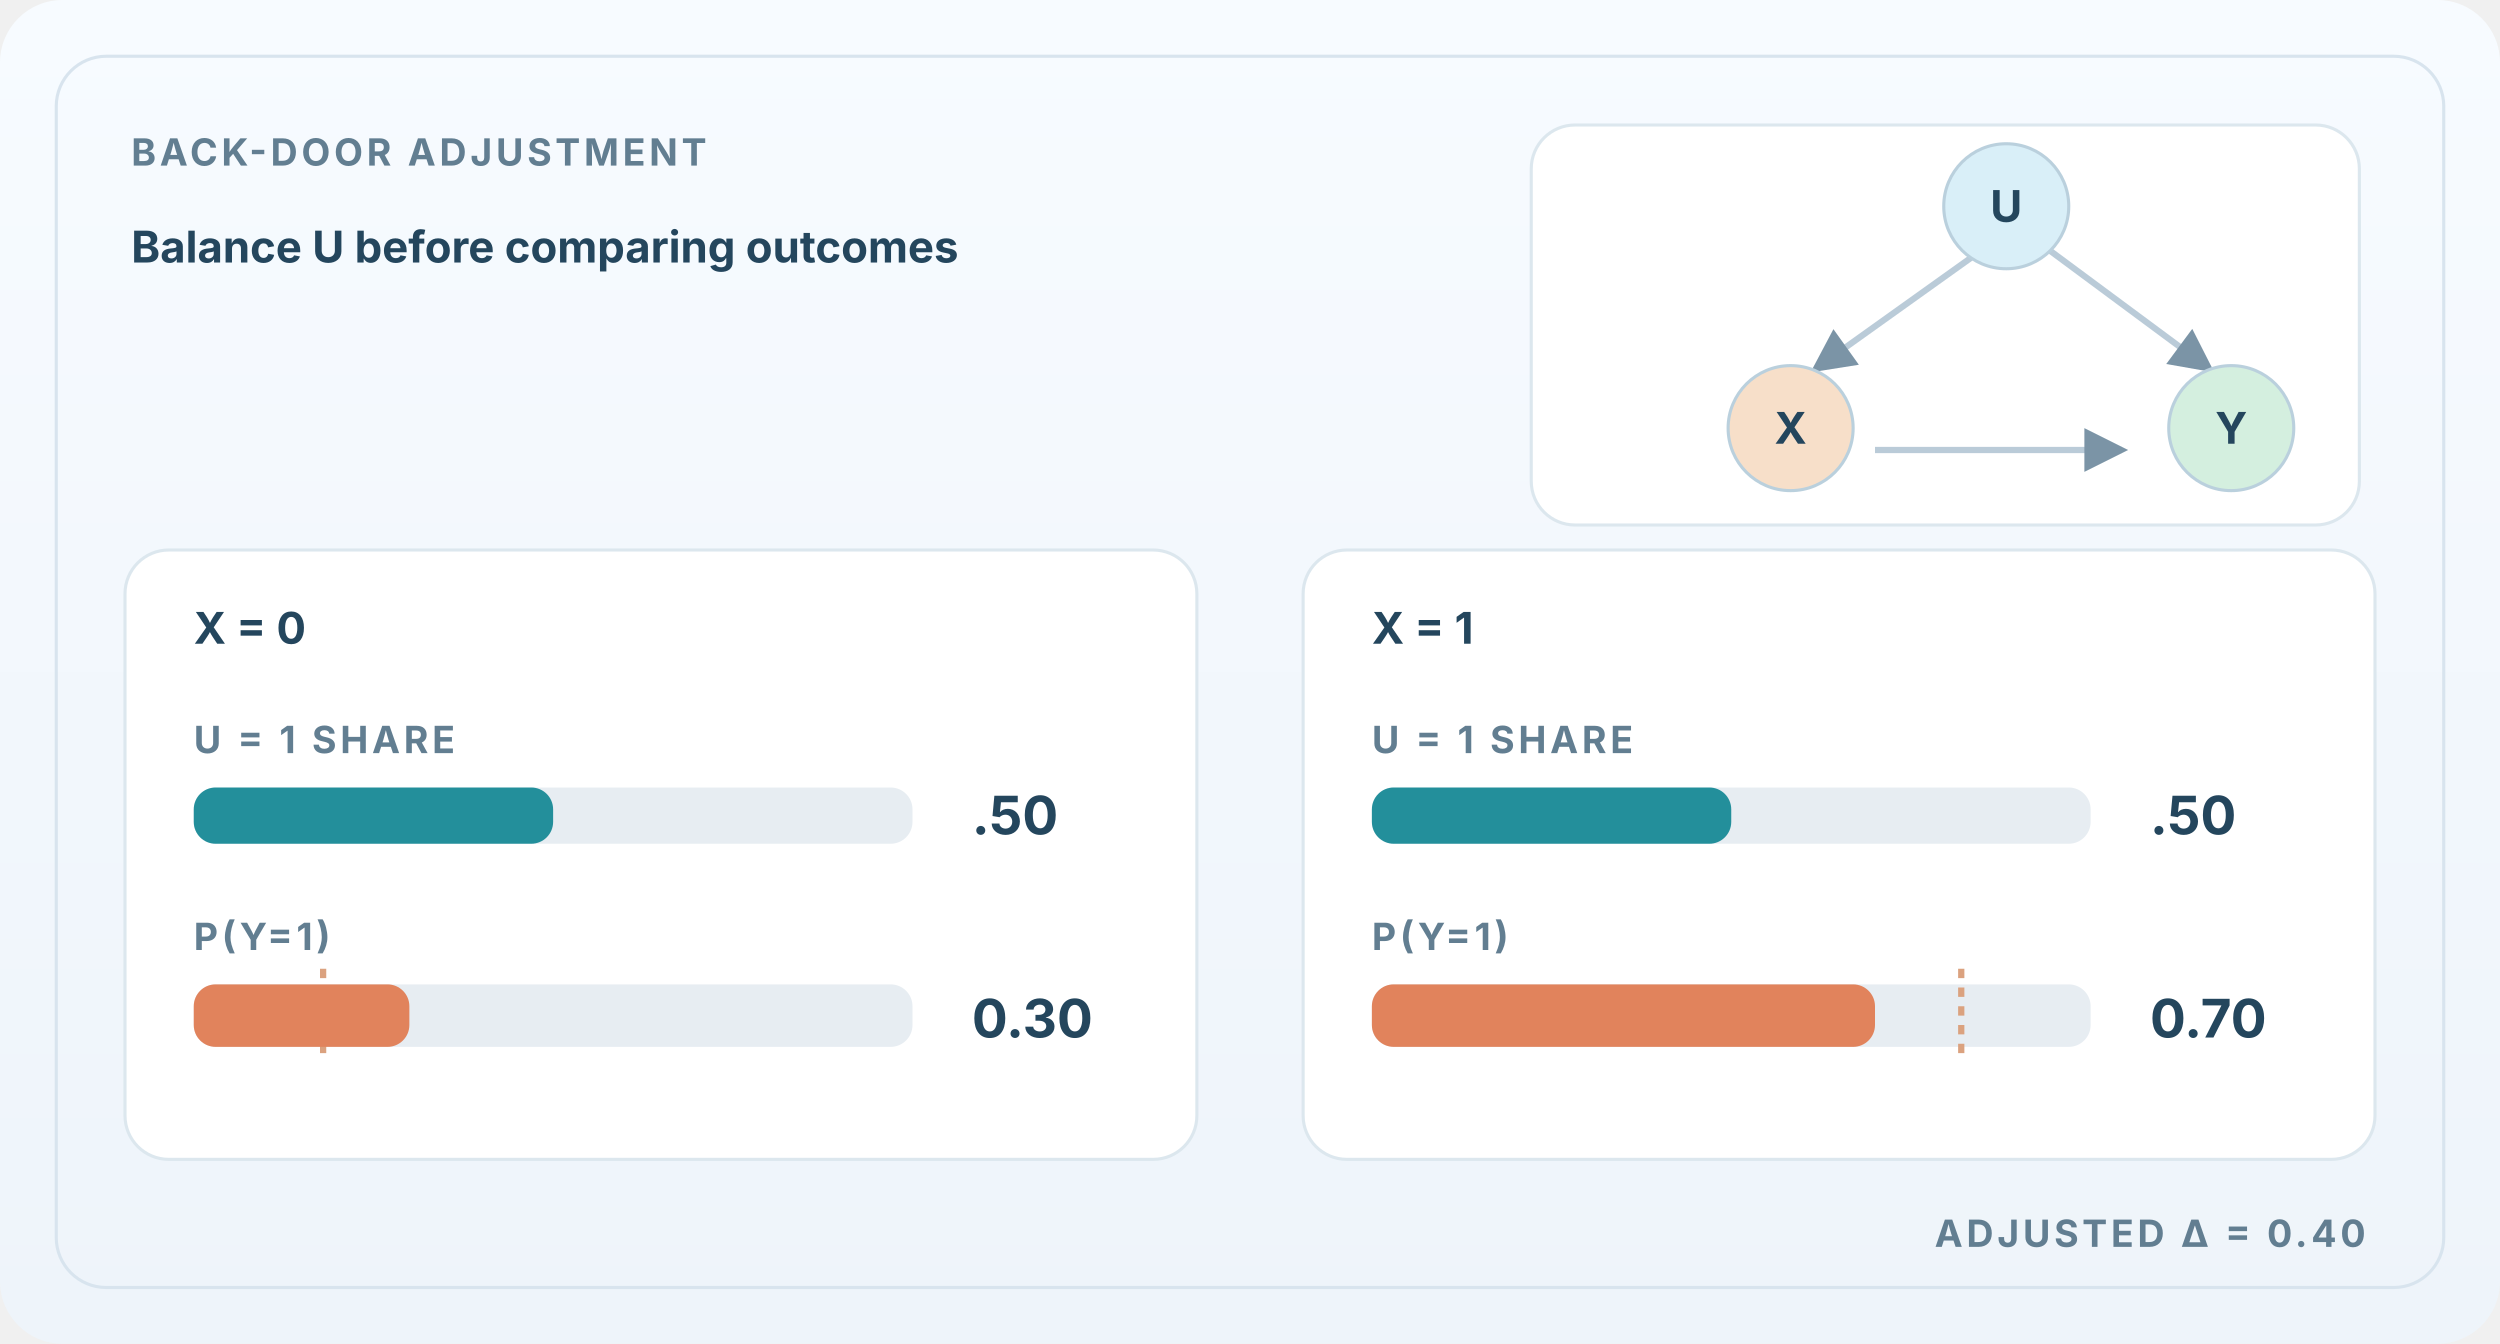
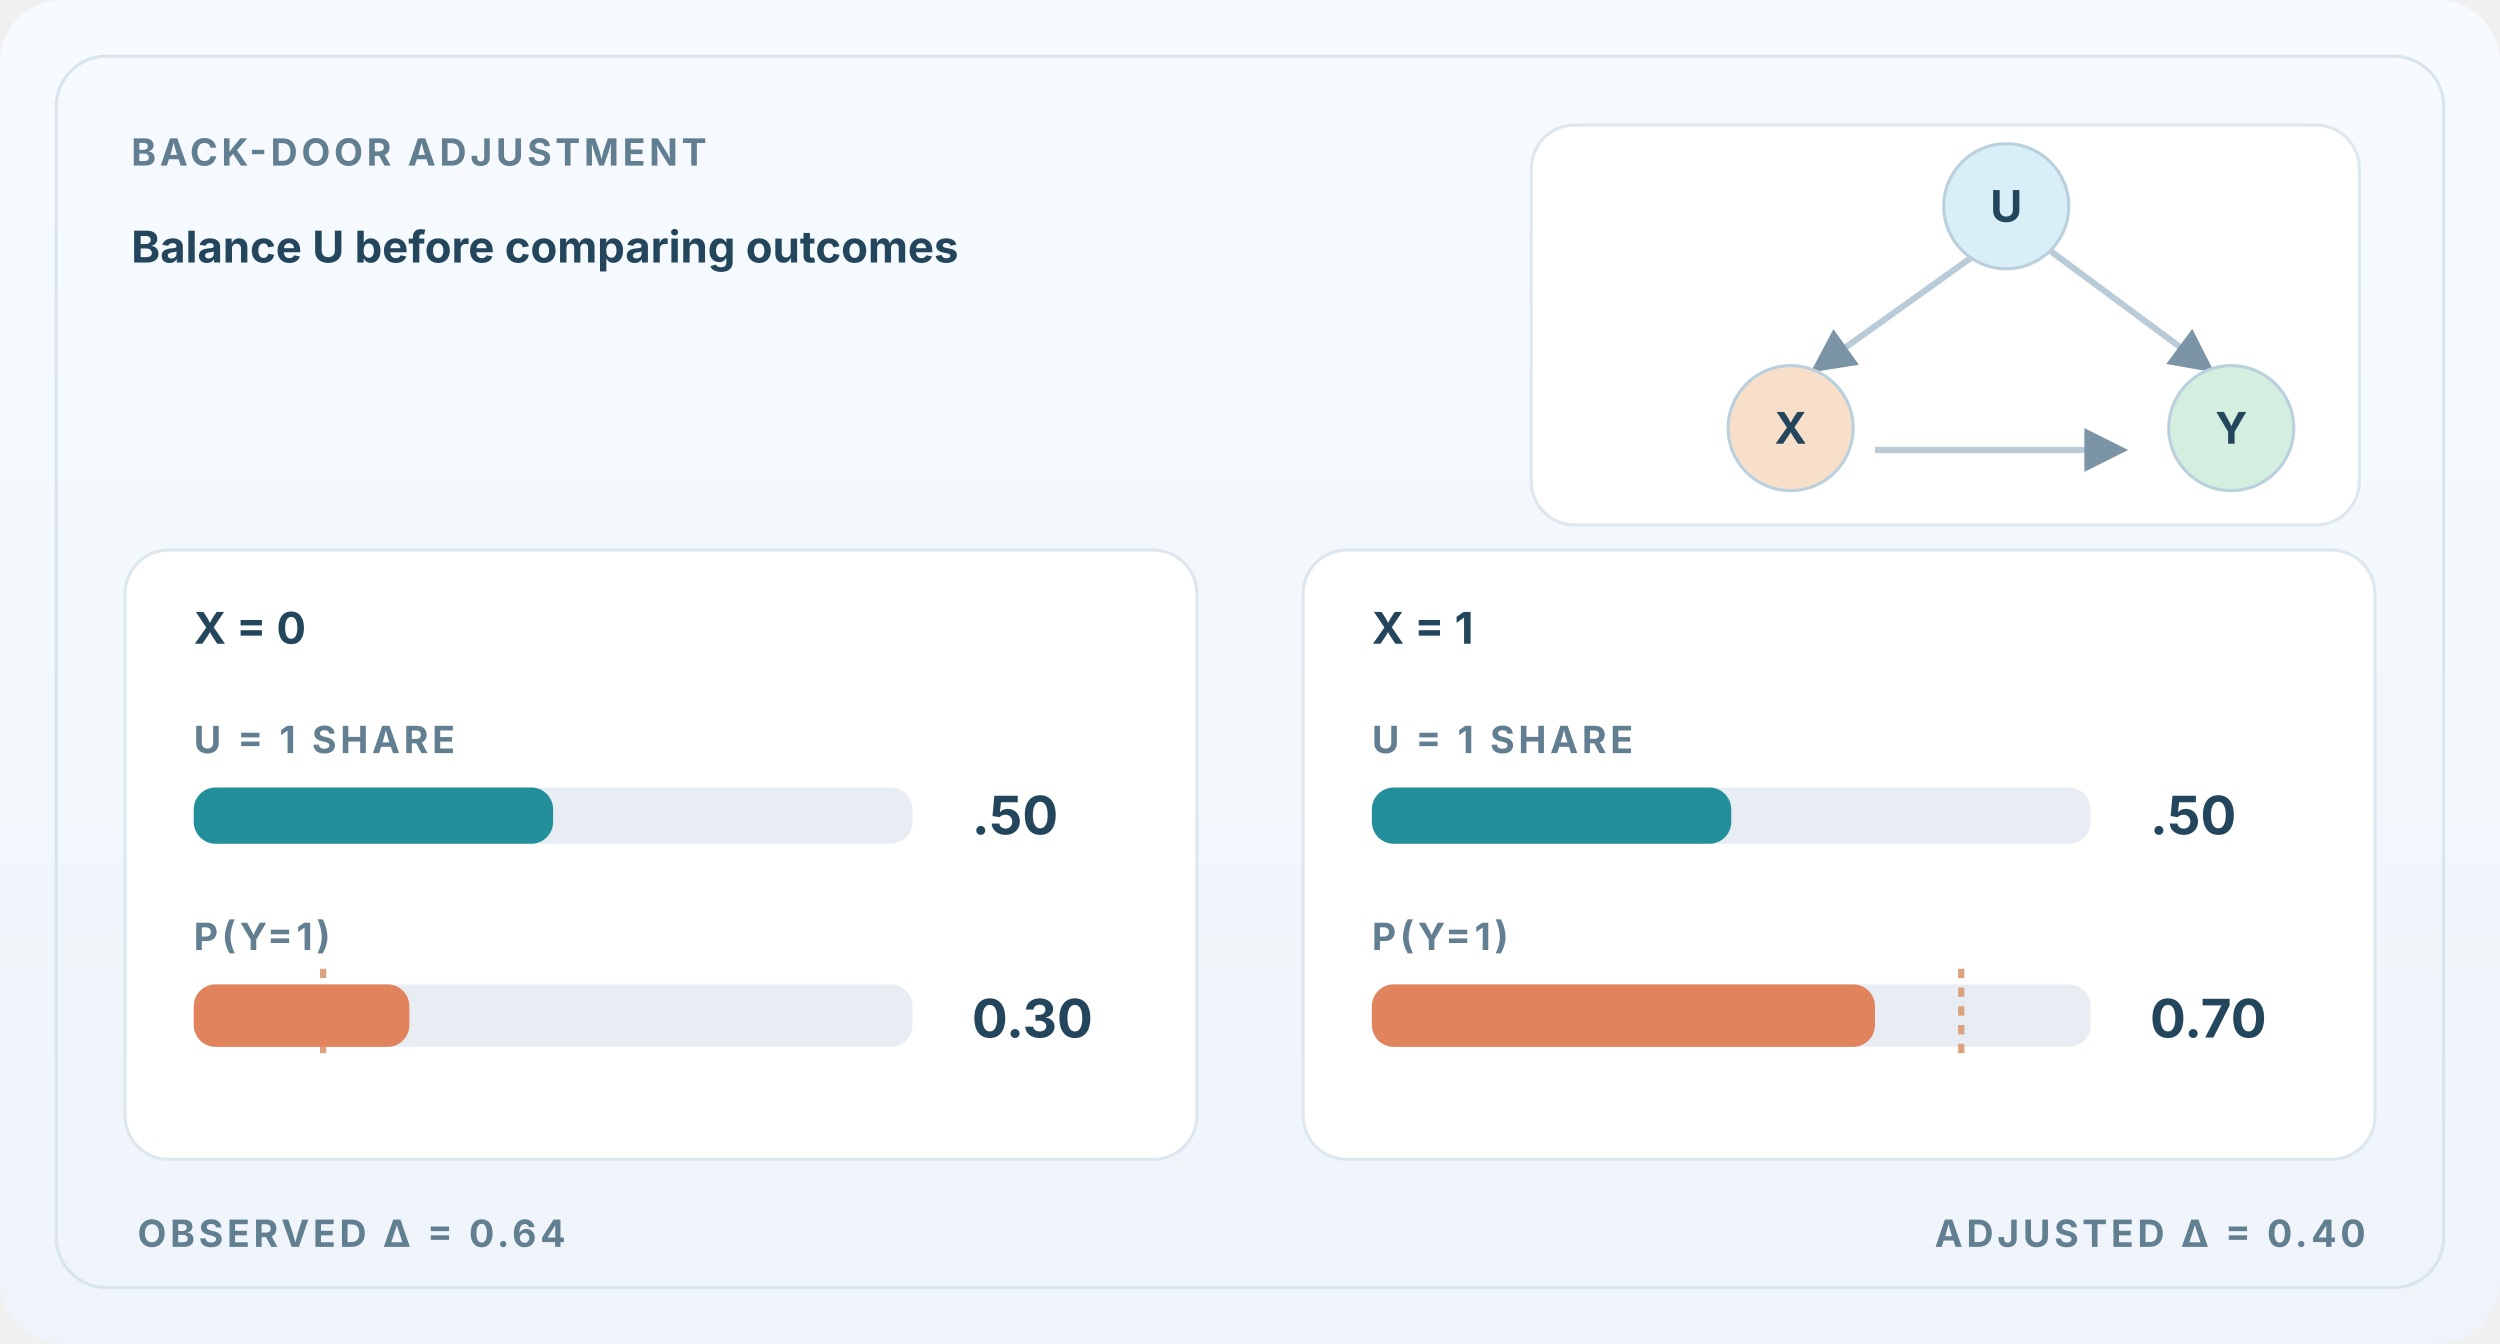
<svg xmlns="http://www.w3.org/2000/svg" width="800" height="430" viewBox="0 0 800 430" role="img" aria-labelledby="art-title art-desc">
  <defs>
    <linearGradient id="bg" x2="0" y2="1">
      <stop stop-color="#f7fbff" />
      <stop offset="1" stop-color="#eef4fa" />
    </linearGradient>
    <marker id="arrow" markerWidth="7" markerHeight="7" refX="6" refY="3.5" orient="auto">
      <path d="M0 0L7 3.5L0 7Z" fill="#7b94a6" />
    </marker>
  </defs>
  <style>text{font-family:Inter,system-ui,-apple-system,Arial,sans-serif;fill:#24465d}.label{font-size:12px;font-weight:700;letter-spacing:1.2px;fill:#627e91}.tag{font-size:14px;font-weight:750}.big{font-size:22px;font-weight:750}.small{font-size:12px;fill:#648093}.val{font-size:17px;font-weight:700}.muted{fill:#7890a1}@media(prefers-reduced-motion:reduce){animate,animateTransform{display:none!important}}</style>
  <rect width="800" height="430" rx="20" fill="url(#bg)" />
  <rect x="18" y="18" width="764" height="394" rx="16" fill="none" stroke="#d8e4ee" />
  <text x="42" y="53" class="label">BACK-DOOR ADJUSTMENT</text>
  <text x="42" y="84" class="tag">Balance U before comparing outcomes</text>
  <rect x="490" y="40" width="265" height="128" rx="14" fill="#ffffff" stroke="#dce7ee" />
  <g aria-hidden="true">
    <path d="M637 78 L581 118" stroke="#bacbd8" stroke-width="2" fill="none" marker-end="url(#arrow)" />
    <g>
      <path d="M653 78 L707 118" stroke="#bacbd8" stroke-width="2" fill="none" marker-end="url(#arrow)" />
    </g>
    <path d="M600 144 L679 144" stroke="#bacbd8" stroke-width="2" fill="none" marker-end="url(#arrow)" />
    <circle cx="642" cy="66" r="20" fill="#d9eff8" stroke="#bad0dd" />
    <text x="642" y="71" class="tag" text-anchor="middle">U</text>
    <circle cx="573" cy="137" r="20" fill="#f7dfc9" stroke="#bad0dd" />
    <text x="573" y="142" class="tag" text-anchor="middle">X</text>
    <circle cx="714" cy="137" r="20" fill="#d4efdf" stroke="#bad0dd" />
    <text x="714" y="142" class="tag" text-anchor="middle">Y</text>
  </g>
  <rect x="40" y="176" width="343" height="195" rx="14" fill="#ffffff" stroke="#dce7ee" />
  <text x="62" y="206" class="tag">X = 0</text>
  <text x="62" y="241" class="label">U = 1 SHARE</text>
  <rect x="62" y="252" width="230" height="18" rx="7" fill="#e7edf2" />
  <rect x="62" y="252" width="115" height="18" rx="7" fill="#238f9b" />
  <text x="311" y="267" class="val" opacity="0">.20</text>
  <text x="311" y="267" class="val">.50</text>
  <text x="62" y="304" class="label">P(Y=1)</text>
  <rect x="62" y="315" width="230" height="20" rx="7" fill="#e7edf2" />
  <path d="M103.4 310 V340" stroke="#dba27f" stroke-width="2" stroke-dasharray="3 3" />
  <rect x="62" y="315" width="69" height="20" rx="7" fill="#e1835c" />
  <text x="311" y="332" class="val" opacity="0">0.18</text>
  <text x="311" y="332" class="val">0.30</text>
  <rect x="417" y="176" width="343" height="195" rx="14" fill="#ffffff" stroke="#dce7ee" />
  <text x="439" y="206" class="tag">X = 1</text>
  <text x="439" y="241" class="label">U = 1 SHARE</text>
  <rect x="439" y="252" width="230" height="18" rx="7" fill="#e7edf2" />
  <rect x="439" y="252" width="115" height="18" rx="7" fill="#238f9b" />
  <text x="688" y="267" class="val" opacity="0">.80</text>
  <text x="688" y="267" class="val">.50</text>
  <text x="439" y="304" class="label">P(Y=1)</text>
  <rect x="439" y="315" width="230" height="20" rx="7" fill="#e7edf2" />
  <path d="M627.6 310 V340" stroke="#dba27f" stroke-width="2" stroke-dasharray="3 3" />
  <rect x="439" y="315" width="161" height="20" rx="7" fill="#e1835c" />
  <text x="688" y="332" class="val" opacity="0">0.82</text>
  <text x="688" y="332" class="val">0.70</text>
-   <text x="44" y="399" class="label" opacity="0">OBSERVED   Δ = 0.64</text>
+   <text x="44" y="399" class="label">OBSERVED   Δ = 0.64</text>
  <text x="757" y="399" class="label" text-anchor="end">ADJUSTED   Δ = 0.40</text>
</svg>
